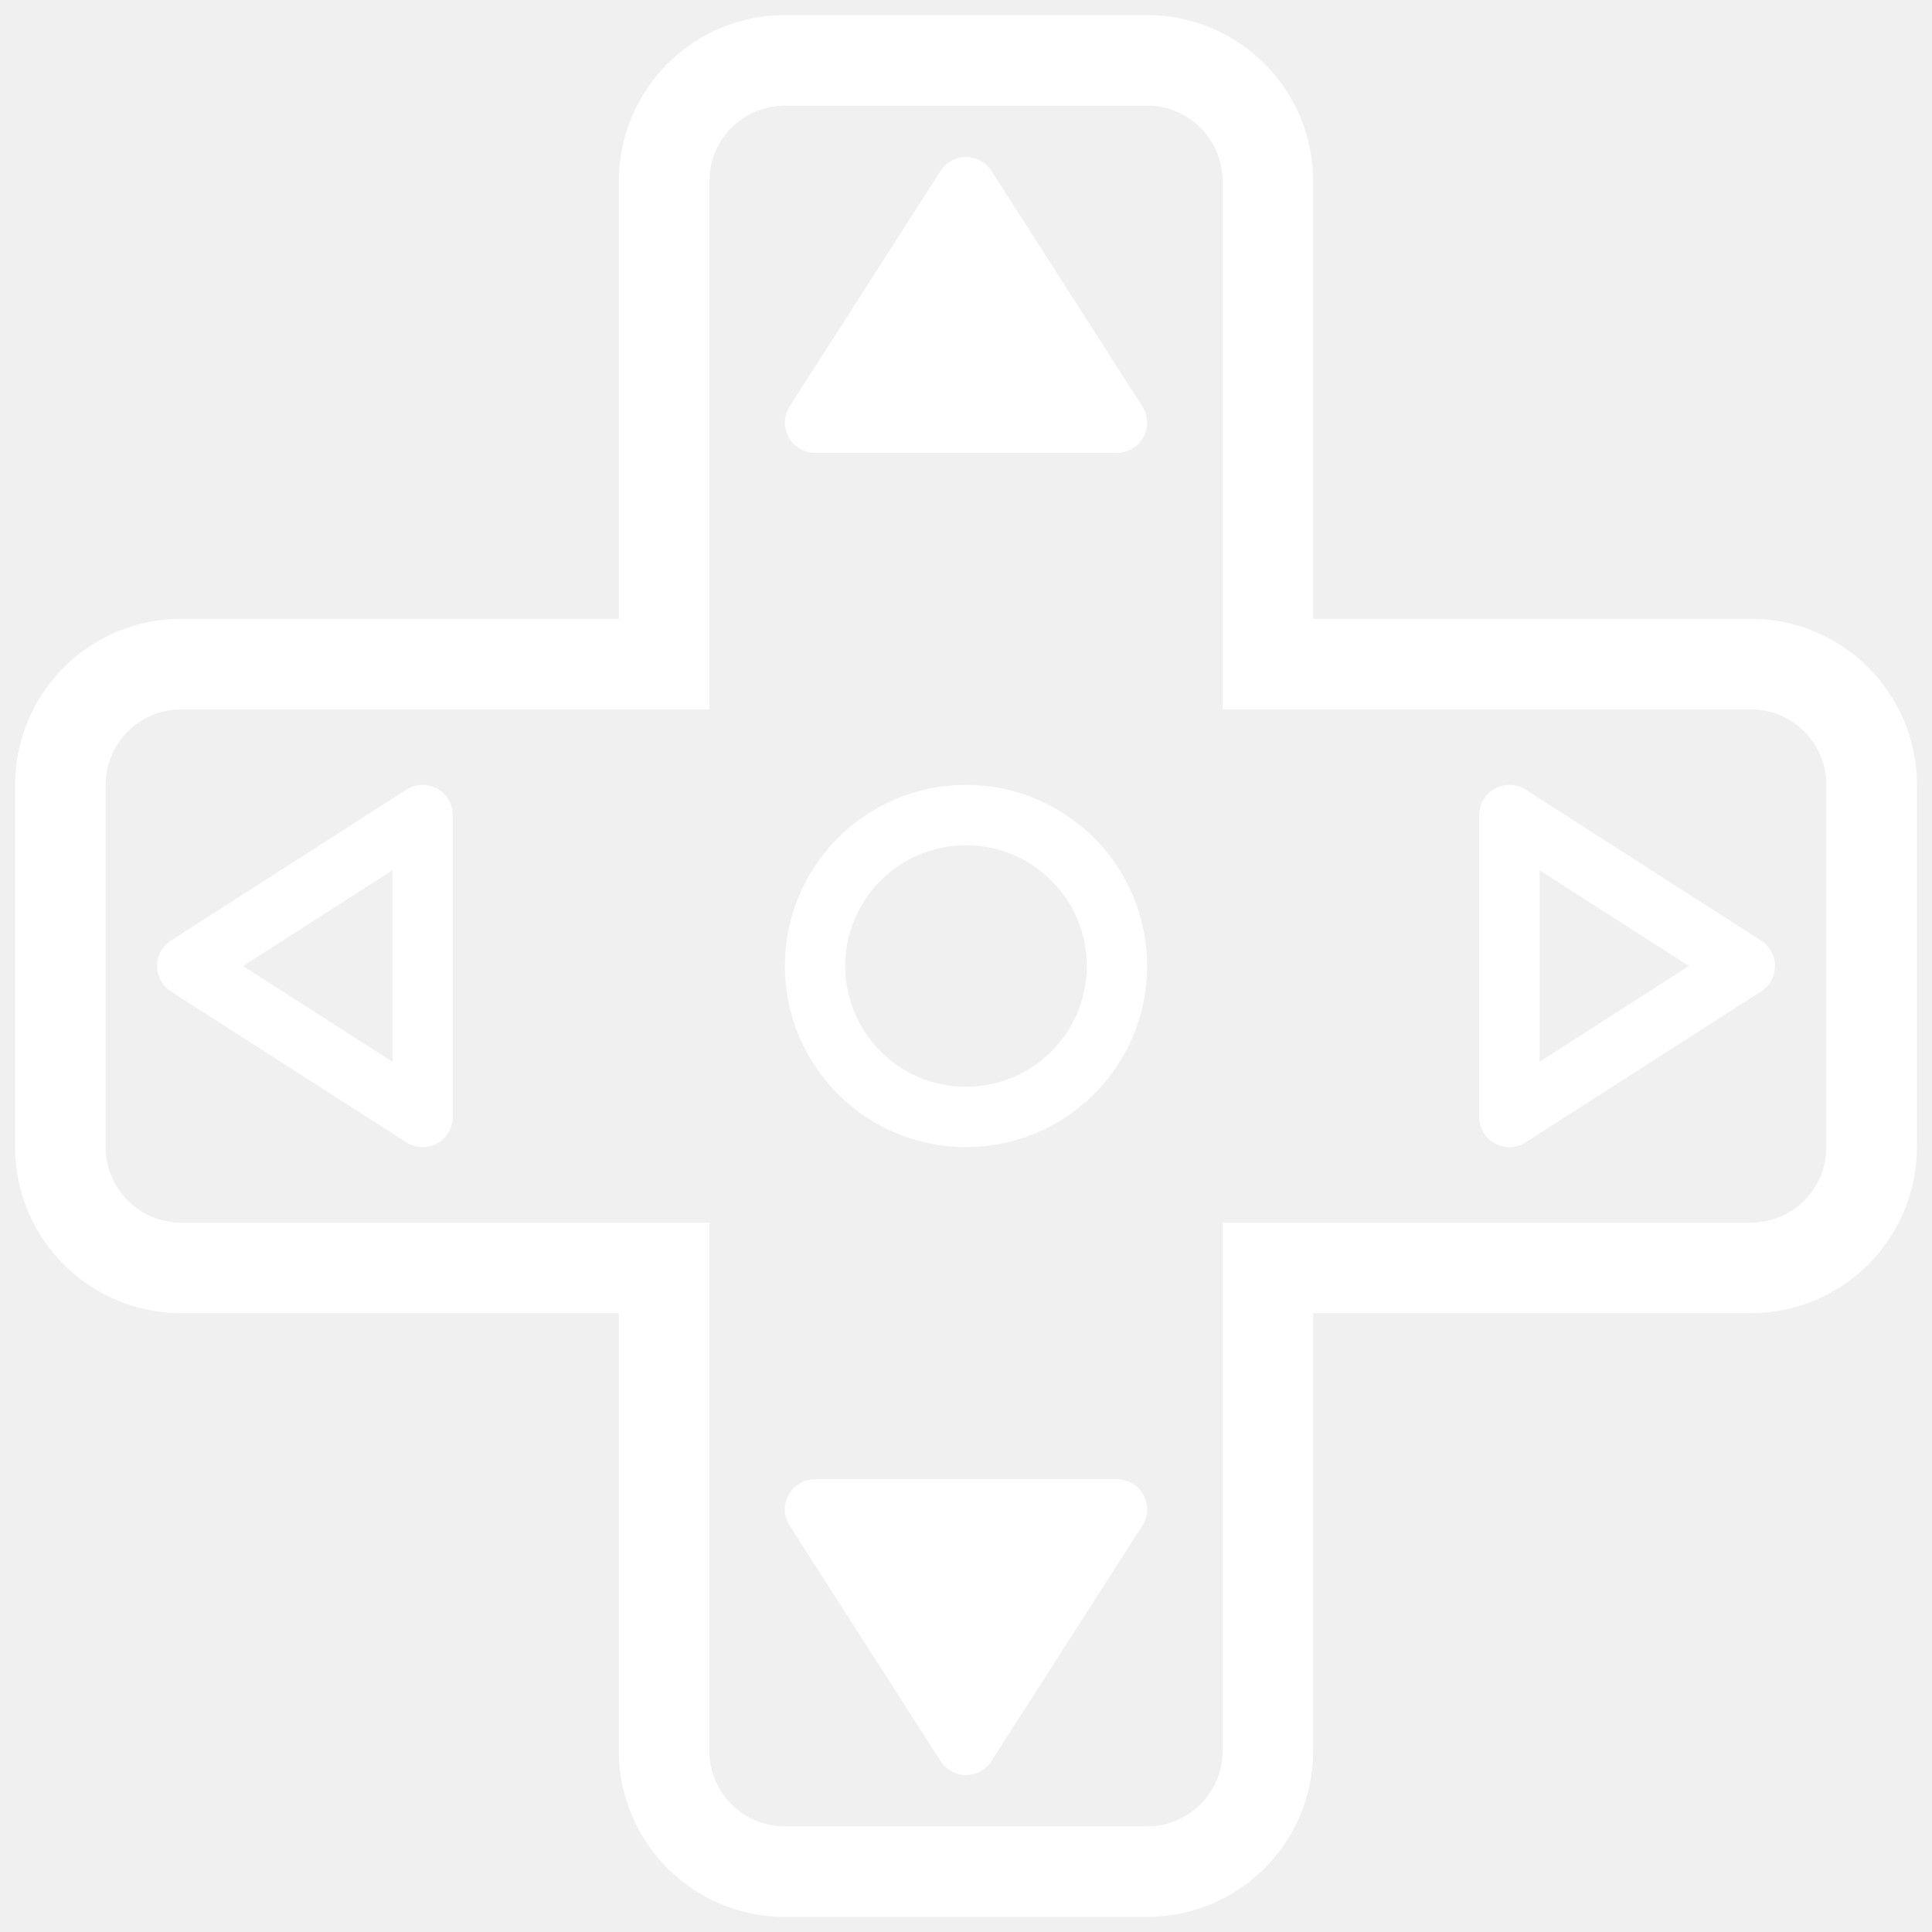
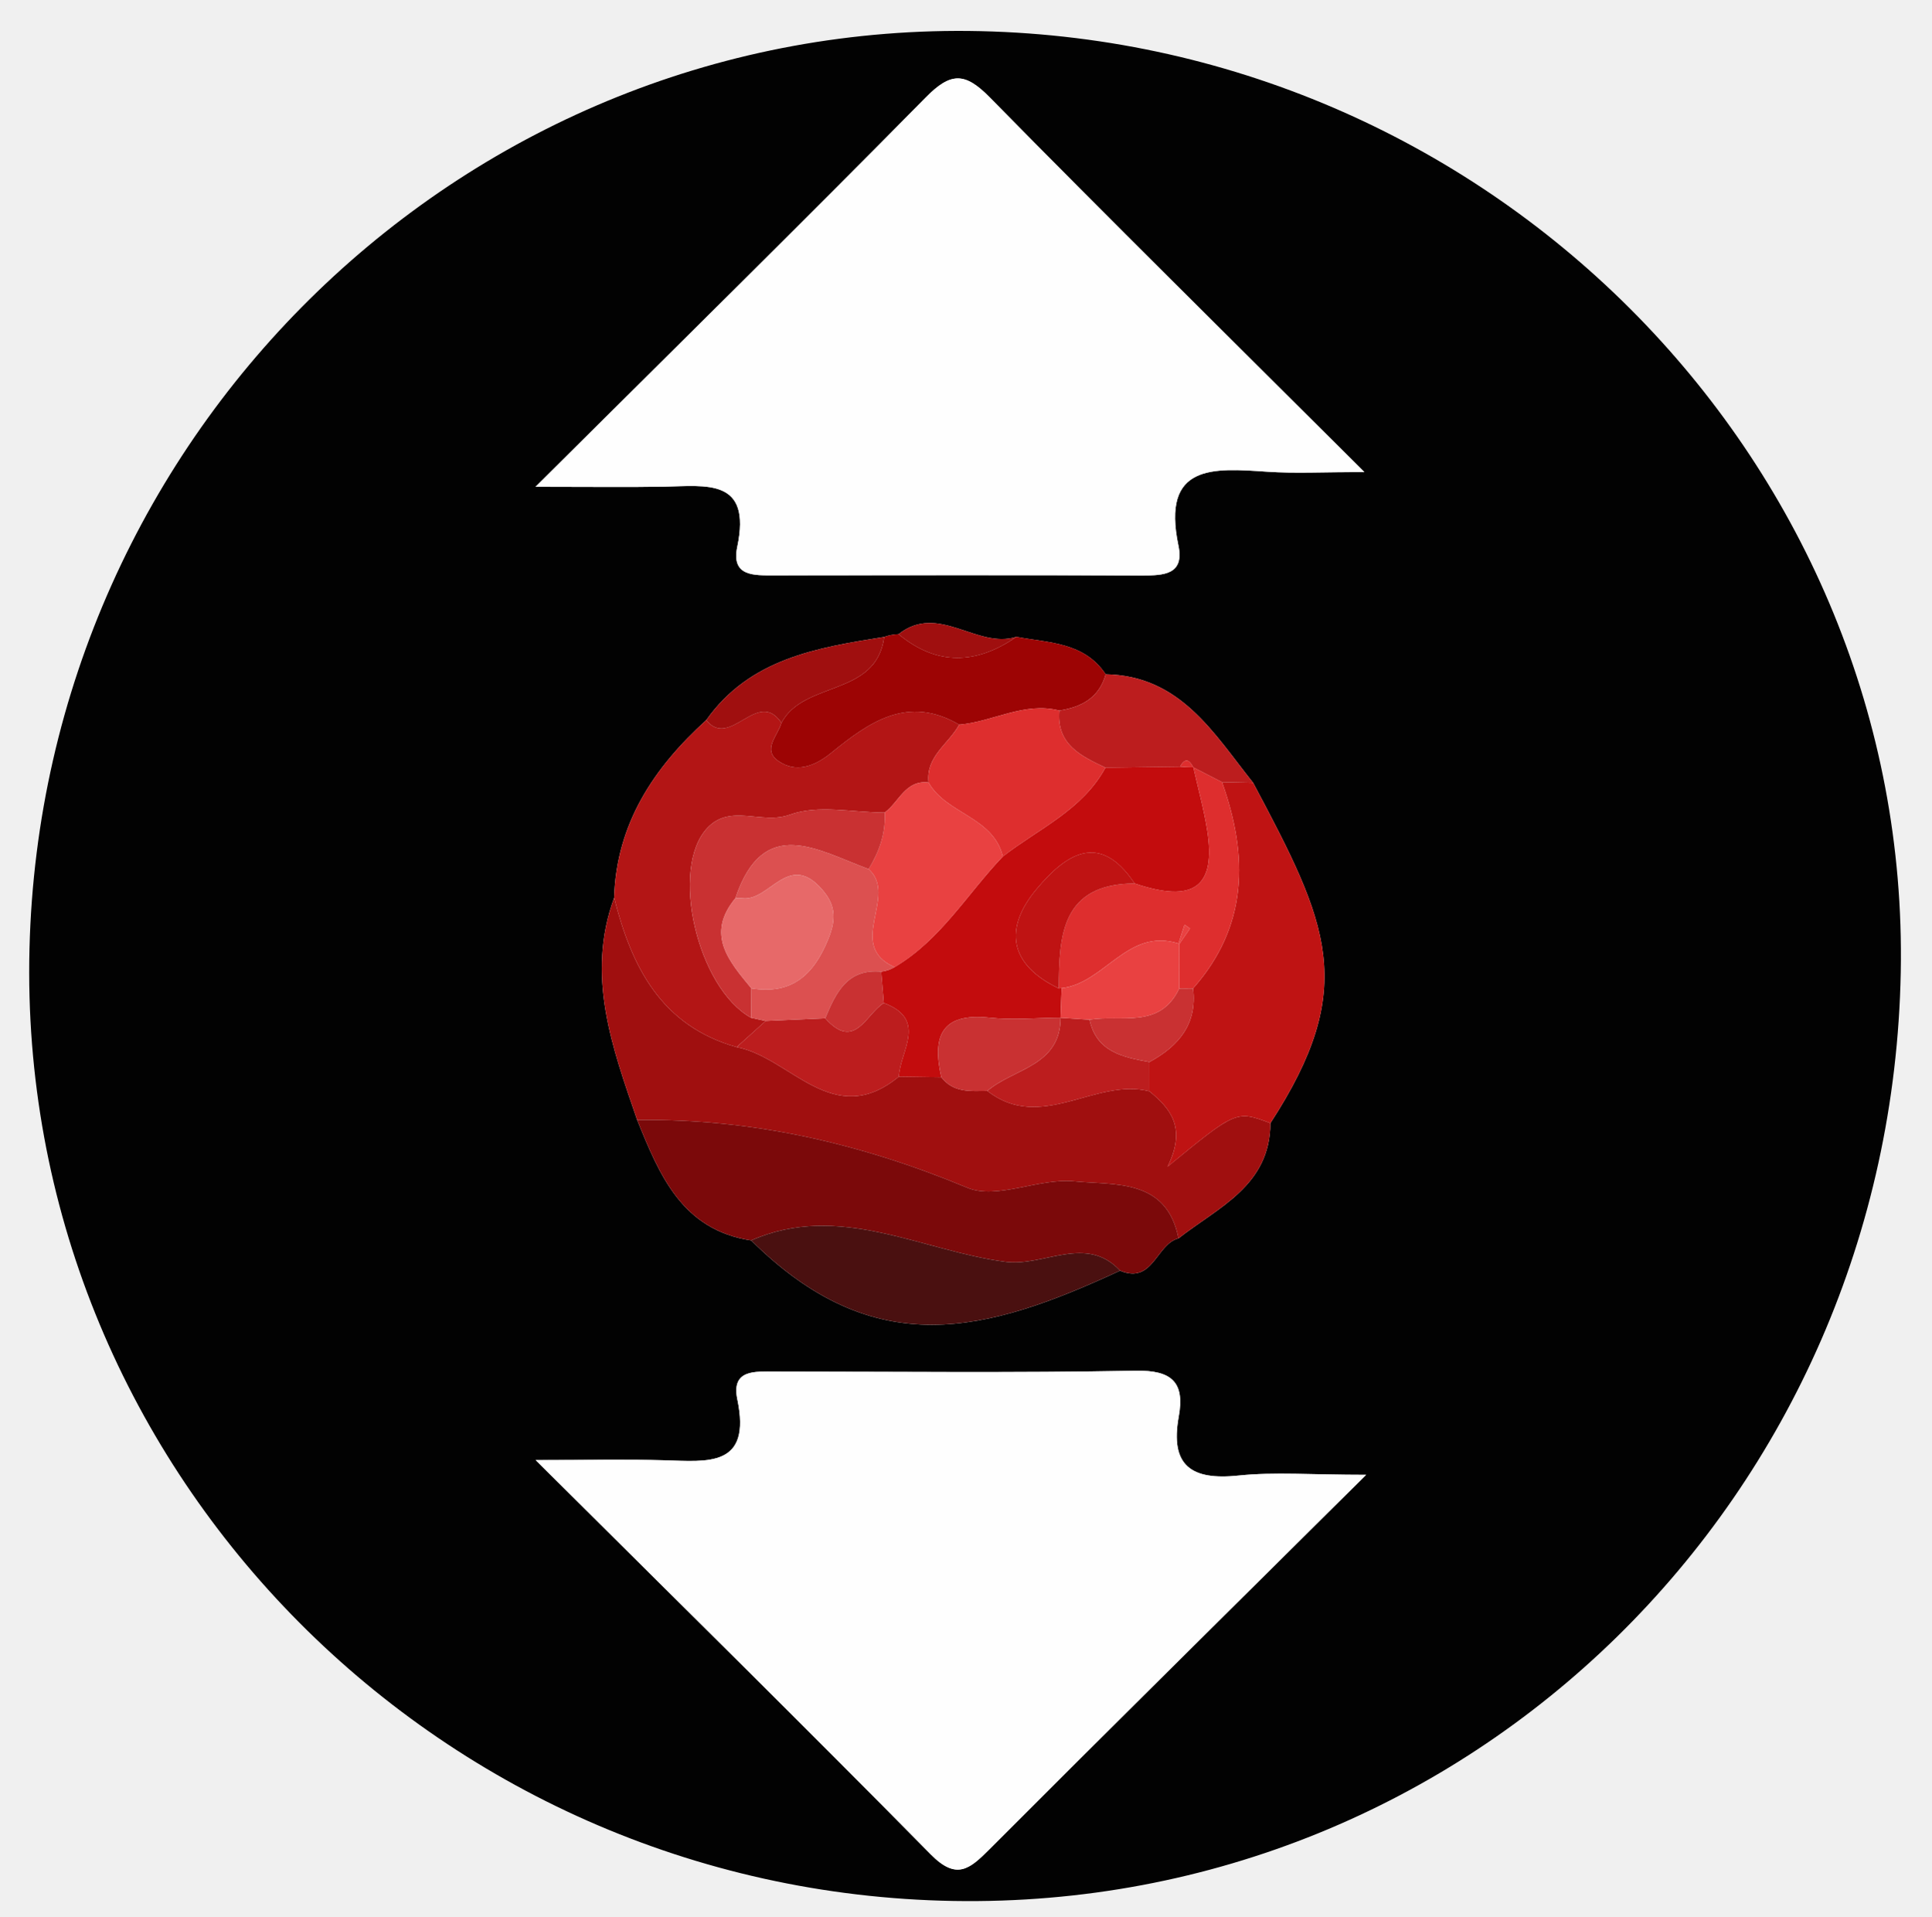
- <svg xmlns="http://www.w3.org/2000/svg" width="64" height="64" version="1.1" viewBox="0 0 64 64">
-   <path id="outline_up" d="M22,23.5 L22,6 A4,4 90 0,1 26,2 L38,2 A4,4 90 0,1 42,6 L42,23.5" fill="none" stroke="#fff" stroke-linejoin="round" stroke-width="3" />
-   <path id="outline_right" d="M40.5,22 L58,22 A4,4 90 0,1 62,26 L62,38 A4,4 90 0,1 58,42 L40.5,42" fill="none" stroke="#fff" stroke-linejoin="round" stroke-width="3" />
-   <path id="outline_down" d="M22,40.5 L22,58 A4,4 90 0,0 26,62 L38,62 A4,4 90 0,0 42,58 L42,40.5" fill="none" stroke="#fff" stroke-linejoin="round" stroke-width="3" />
-   <path id="outline_left" d="M23.5,22 L6,22 A4,4 90 0,0 2,26 L2,38 A4,4 90 0,0 6,42 L23.5,42" fill="none" stroke="#fff" stroke-linejoin="round" stroke-width="3" />
-   <polygon id="dpad_up" points="27,14 37,14 32,6.2" fill="#fff" stroke="#fff" stroke-linejoin="round" stroke-width="2" />
-   <polygon id="dpad_right" points="50,27 50,37 57.8,32" fill="none" stroke="#fff" stroke-linejoin="round" stroke-width="2" />
-   <polygon id="dpad_down" points="27,50 37,50 32,57.8" fill="#fff" stroke="#fff" stroke-linejoin="round" stroke-width="2" />
-   <polygon id="dpad_left" points="14,27 14,37 6.2,32" fill="none" stroke="#fff" stroke-linejoin="round" stroke-width="2" />
-   <circle id="dpad_thumb" cx="32" cy="32" r="5" fill="none" stroke="#fff" stroke-linejoin="round" stroke-width="2" />
+ <svg xmlns="http://www.w3.org/2000/svg" version="1.1" id="Capa_1" x="0px" y="0px" width="131.03px" height="130.03px" viewBox="0 0 131.03 130.03" enable-background="new 0 0 131.03 130.03" xml:space="preserve">
+   <g>
+     <path fill-rule="evenodd" clip-rule="evenodd" fill="#020202" d="M128.963,65.943c-0.675,35.609-29.229,63.601-64.269,63.004   C29.36,128.346,1.137,99.272,2,64.364C2.868,29.212,31.776,1.323,66.525,2.113C101.525,2.91,129.615,31.625,128.963,65.943z    M59.991,43.205c-4.564,0.728-9.123,1.467-12.076,5.643c-3.573,3.244-6.098,7.032-6.249,12.051   c-1.934,5.28-0.126,10.172,1.564,15.077c1.513,3.731,3.038,7.452,7.736,8.166c8.41,8.329,15.961,6.247,25.029,2.053   c2.246,0.942,2.451-1.81,3.965-2.192c2.697-2.113,6.218-3.566,6.235-7.816c6.013-9.249,3.925-13.51-1.169-23.087   c-2.675-3.352-4.933-7.27-10.007-7.36c-1.457-2.189-3.858-2.125-6.058-2.541c-2.686,0.849-5.282-2.325-7.998-0.179   C60.63,43.031,60.306,43.092,59.991,43.205z M36.333,33.019c3.758,0,6.246,0.034,8.732-0.009c2.833-0.048,5.945-0.607,4.957,4.081   c-0.429,2.03,1.151,1.935,2.52,1.934c8.321-0.011,16.641-0.019,24.962,0.007c1.446,0.005,2.865-0.053,2.453-2.02   c-1.168-5.574,2.367-5.264,6.024-5.016c1.881,0.128,3.777,0.022,6.589,0.022c-9.012-8.982-17.28-17.132-25.415-25.411   c-1.684-1.713-2.643-1.721-4.335-0.005C54.332,15.213,45.711,23.693,36.333,33.019z M92.688,100.042   c-3.736,0-6.223-0.206-8.66,0.051c-3.185,0.334-4.655-0.655-4.051-4.002c0.418-2.317-0.45-3.156-2.933-3.109   c-8.151,0.155-16.307,0.06-24.46,0.058c-1.333,0-2.989-0.172-2.557,1.888c0.969,4.621-2.014,4.212-4.92,4.129   c-2.574-0.072-5.152-0.015-8.764-0.015c9.475,9.424,18.207,18.016,26.803,26.741c1.744,1.771,2.632,1.012,3.963-0.321   C75.316,117.242,83.581,109.079,92.688,100.042z" />
+     <path fill-rule="evenodd" clip-rule="evenodd" fill="#FEFEFE" d="M36.333,33.019c9.378-9.326,17.998-17.806,26.486-26.416   c1.692-1.716,2.651-1.708,4.335,0.005c8.135,8.279,16.403,16.428,25.415,25.411c-2.812,0-4.708,0.105-6.589-0.022   c-3.657-0.248-7.192-0.558-6.024,5.016c0.412,1.967-1.006,2.024-2.453,2.02c-8.321-0.025-16.641-0.018-24.962-0.007   c-1.369,0.001-2.949,0.097-2.52-1.934c0.988-4.688-2.124-4.129-4.957-4.081C42.579,33.053,40.091,33.019,36.333,33.019z" />
+     <path fill-rule="evenodd" clip-rule="evenodd" fill="#FEFEFE" d="M92.688,100.042c-9.107,9.037-17.372,17.2-25.58,25.419   c-1.332,1.333-2.219,2.092-3.963,0.321c-8.596-8.726-17.328-17.317-26.803-26.741c3.611,0,6.189-0.058,8.764,0.015   c2.906,0.083,5.889,0.492,4.92-4.129c-0.432-2.06,1.224-1.888,2.557-1.888c8.154,0.002,16.31,0.098,24.46-0.058   c2.483-0.047,3.352,0.792,2.933,3.109c-0.604,3.347,0.866,4.336,4.051,4.002C86.465,99.836,88.952,100.042,92.688,100.042z" />
+     <path fill-rule="evenodd" clip-rule="evenodd" fill="#A00F0F" d="M86.196,76.186c-0.017,4.25-3.539,5.703-6.235,7.816   c-0.807-4.079-4.324-3.596-7.073-3.869c-2.397-0.237-5.252,1.269-7.253,0.436c-7.227-3.008-14.598-4.703-22.405-4.594   c-1.69-4.905-3.498-9.796-1.563-15.077c1.178,4.684,3.19,8.682,8.312,10.129c3.663,0.699,6.549,5.671,11.006,2.002   c0.961,0.014,1.922,0.028,2.885,0.042c0.815,1.063,1.983,0.94,3.117,0.929c3.661,2.849,7.336-0.919,11,0.025   c1.431,1.167,2.534,2.476,1.233,5.111C83.878,75.316,83.878,75.316,86.196,76.186z" />
+     <path fill-rule="evenodd" clip-rule="evenodd" fill="#7B090A" d="M43.23,75.975c7.807-0.109,15.178,1.586,22.405,4.594   c2,0.833,4.856-0.673,7.253-0.436c2.749,0.273,6.267-0.21,7.073,3.869c-1.515,0.382-1.72,3.134-3.966,2.19   c-2.313-2.477-5.164-0.264-7.75-0.597c-5.687-0.731-11.308-4.089-17.28-1.455C46.268,83.427,44.744,79.706,43.23,75.975z" />
+     <path fill-rule="evenodd" clip-rule="evenodd" fill="#B31515" d="M49.979,71.027c-5.121-1.447-7.133-5.445-8.312-10.129   c0.15-5.019,2.674-8.807,6.248-12.05c1.629,2.024,3.485-2.211,5.101,0.184c-0.238,0.862-1.317,1.813-0.214,2.585   c1.203,0.844,2.48,0.355,3.569-0.528c2.581-2.097,5.208-3.984,8.709-1.935c-0.703,1.302-2.277,2.143-2.081,3.923   c-1.58-0.178-1.999,1.336-2.974,2.041c-2.163-0.003-4.527-0.553-6.434,0.145c-1.907,0.698-4.019-0.771-5.593,0.892   c-2.581,2.727-0.694,10.861,2.964,12.884c0.329,0.072,0.657,0.145,0.986,0.216C51.293,69.845,50.636,70.436,49.979,71.027z" />
+     <path fill-rule="evenodd" clip-rule="evenodd" fill="#BF1313" d="M86.196,76.186c-2.318-0.87-2.318-0.87-6.975,2.952   c1.301-2.635,0.197-3.944-1.233-5.111c0-0.663-0.001-1.325-0.001-1.987c1.977-1.077,3.258-2.566,2.962-4.992   c3.745-4.229,3.75-8.984,1.967-13.99c0.704,0.015,1.407,0.028,2.111,0.043C90.121,62.676,92.209,66.938,86.196,76.186z" />
+     <path fill-rule="evenodd" clip-rule="evenodd" fill="#4A1010" d="M50.966,84.141c5.972-2.634,11.593,0.723,17.28,1.455   c2.585,0.333,5.436-1.88,7.75,0.597C66.927,90.387,59.376,92.47,50.966,84.141z" />
+     <path fill-rule="evenodd" clip-rule="evenodd" fill="#9D0404" d="M65.082,49.156c-3.502-2.051-6.129-0.164-8.71,1.933   c-1.089,0.884-2.367,1.373-3.569,0.528c-1.103-0.772-0.023-1.724,0.214-2.585c1.533-2.889,6.435-1.748,6.974-5.828   c0.315-0.112,0.64-0.174,0.975-0.186c2.619,2.17,5.288,2.05,7.997,0.179c2.2,0.417,4.601,0.352,6.058,2.542   c-0.445,1.594-1.642,2.226-3.147,2.459C69.479,47.587,67.364,48.962,65.082,49.156z" />
+     <path fill-rule="evenodd" clip-rule="evenodd" fill="#BC1D1E" d="M71.873,48.201c1.506-0.235,2.703-0.868,3.148-2.461   c5.073,0.089,7.332,4.007,10.007,7.36c-0.704-0.014-1.408-0.027-2.111-0.042c-0.648-0.334-1.297-0.667-1.946-1l-0.013-0.012   c-0.271-0.535-0.562-0.646-0.888-0.044c-1.689,0.023-3.378,0.046-5.067,0.069C73.338,51.283,71.67,50.498,71.873,48.201z" />
+     <path fill-rule="evenodd" clip-rule="evenodd" fill="#A00F0F" d="M59.991,43.205c-0.539,4.08-5.441,2.938-6.974,5.828   c-1.616-2.395-3.472,1.84-5.101-0.184C50.868,44.672,55.427,43.933,59.991,43.205z" />
+     <path fill-rule="evenodd" clip-rule="evenodd" fill="#A00F0F" d="M68.962,43.198c-2.709,1.872-5.378,1.992-7.997-0.179   C63.68,40.873,66.276,44.047,68.962,43.198z" />
+     <path fill-rule="evenodd" clip-rule="evenodd" fill="#C30C0D" d="M75.002,52.071c1.689-0.023,3.378-0.046,5.066-0.068   c0.295,0.03,0.592,0.044,0.889,0.043l0.013,0.012c0.316,1.409,0.705,2.805,0.932,4.228c0.622,3.891-0.894,4.995-4.919,3.643   c-2.403-3.619-4.725-1.916-6.634,0.355c-2.251,2.679-1.902,5.142,1.485,6.761c0,0,0.195-0.017,0.194-0.017   c-0.024,0.67-0.048,1.34-0.072,2.01l0.001-0.007c-1.611,0.011-3.238,0.169-4.83,0c-3.297-0.349-3.885,1.315-3.26,4.042   c-0.961-0.015-1.922-0.029-2.883-0.043c0.084-1.751,1.971-3.87-1.018-4.995c-0.06-0.708-0.12-1.417-0.18-2.125   c0.326-0.036,0.628-0.14,0.908-0.31c3.125-1.839,4.929-4.972,7.347-7.503C70.468,56.21,73.438,54.952,75.002,52.071z" />
+     <path fill-rule="evenodd" clip-rule="evenodd" fill="#BC1D1E" d="M59.967,68.035c2.989,1.125,1.102,3.244,1.018,4.995   c-4.458,3.669-7.343-1.304-11.006-2.002c0.657-0.592,1.314-1.183,1.971-1.776c1.347-0.062,2.694-0.12,4.04-0.18   C57.994,71.327,58.747,68.784,59.967,68.035z" />
+     <path fill-rule="evenodd" clip-rule="evenodd" fill="#BC1D1E" d="M77.987,72.04c0,0.662,0.001,1.324,0.001,1.987   c-3.665-0.945-7.34,2.824-11-0.025c1.778-1.535,4.963-1.664,4.971-4.97l-0.001,0.007c0.655,0.043,1.31,0.086,1.965,0.129   C74.399,71.365,76.19,71.707,77.987,72.04z" />
+     <path fill-rule="evenodd" clip-rule="evenodd" fill="#C93132" d="M71.958,69.031c-0.008,3.307-3.193,3.436-4.971,4.97   c-1.134,0.011-2.302,0.134-3.117-0.929c-0.627-2.726-0.039-4.39,3.258-4.041C68.721,69.2,70.347,69.042,71.958,69.031z" />
+     <path fill-rule="evenodd" clip-rule="evenodd" fill="#DE2E2E" d="M75.002,52.071c-1.564,2.881-4.534,4.14-6.96,6.026   c-0.656-2.704-3.838-2.869-5.042-5.02c-0.196-1.78,1.378-2.621,2.081-3.923c2.283-0.192,4.398-1.567,6.793-0.955   C71.67,50.498,73.338,51.283,75.002,52.071z" />
+     <path fill-rule="evenodd" clip-rule="evenodd" fill="#E94141" d="M63,53.077c1.205,2.151,4.387,2.316,5.042,5.02   c-2.417,2.532-4.222,5.665-7.342,7.508c-3.358-1.478,0.269-4.819-1.766-6.654c0.723-1.175,1.166-2.431,1.092-3.833   C61.001,54.414,61.419,52.899,63,53.077z" />
+     <path fill-rule="evenodd" clip-rule="evenodd" fill="#C93132" d="M60.026,55.118c0.074,1.402-0.369,2.658-1.091,3.834   c-3.434-1.255-7.134-3.729-9.043,1.98c-2.029,2.462-0.427,4.278,1.086,6.11c-0.005,0.666-0.01,1.331-0.014,1.996   C47.306,67.015,45.419,58.88,48,56.154c1.574-1.663,3.686-0.193,5.593-0.892C55.499,54.565,57.863,55.115,60.026,55.118z" />
+     <path fill-rule="evenodd" clip-rule="evenodd" fill="#DC5050" d="M50.963,69.038c0.004-0.665,0.009-1.33,0.014-1.996   c2.747,0.443,4.229-0.904,5.223-3.354c0.583-1.437,0.484-2.402-0.578-3.521c-2.182-2.295-3.434,0.969-5.238,0.768   c-0.163-0.018-0.329-0.003-0.493-0.004c1.91-5.708,5.61-3.235,9.043-1.98c2.034,1.834-1.593,5.175,1.765,6.653   c-0.284,0.166-0.586,0.27-0.91,0.307c-2.319-0.213-3.083,1.446-3.8,3.161c-1.346,0.06-2.693,0.118-4.04,0.18   C51.621,69.182,51.292,69.11,50.963,69.038z" />
+     <path fill-rule="evenodd" clip-rule="evenodd" fill="#DE2E2E" d="M76.983,59.927c4.026,1.352,5.542,0.248,4.919-3.643   c-0.227-1.423-0.616-2.819-0.932-4.228c0.649,0.333,1.297,0.667,1.946,1c1.782,5.006,1.777,9.761-1.967,13.99   c-0.314-0.001-0.628,0.002-0.943,0.007c0.001-1.003,0.002-2.006,0.003-3.01c0.244-0.354,0.487-0.707,0.73-1.062   c-0.124-0.085-0.247-0.169-0.371-0.254c-0.135,0.425-0.271,0.851-0.406,1.276c-3.45-1.107-5.024,2.711-7.934,3.023   c0,0-0.195,0.017-0.193,0.017C71.851,63.441,72.024,59.954,76.983,59.927z" />
+     <path fill-rule="evenodd" clip-rule="evenodd" fill="#C93132" d="M80.007,67.055c0.315-0.005,0.629-0.008,0.943-0.007   c0.295,2.425-0.986,3.915-2.963,4.992c-1.797-0.333-3.587-0.674-4.064-2.875C76.071,68.808,78.694,69.821,80.007,67.055z" />
+     <path fill-rule="evenodd" clip-rule="evenodd" fill="#DE2E2E" d="M80.958,52.045c-0.297,0.001-0.594-0.013-0.889-0.043   C80.396,51.4,80.688,51.51,80.958,52.045z" />
+     <path fill-rule="evenodd" clip-rule="evenodd" fill="#BF1313" d="M76.983,59.927c-4.959,0.026-5.132,3.514-5.147,7.117   c-3.389-1.619-3.738-4.083-1.487-6.761C72.258,58.012,74.581,56.308,76.983,59.927z" />
+     <path fill-rule="evenodd" clip-rule="evenodd" fill="#E94141" d="M80.007,67.055c-1.313,2.767-3.936,1.753-6.084,2.11   c-0.656-0.041-1.311-0.084-1.965-0.127c0.024-0.67,0.047-1.34,0.072-2.01c2.91-0.312,4.484-4.13,7.934-3.023l0.047,0.041   C80.009,65.048,80.008,66.052,80.007,67.055z" />
+     <path fill-rule="evenodd" clip-rule="evenodd" fill="#C93132" d="M55.99,69.072c0.717-1.715,1.481-3.374,3.8-3.161   c0.058,0.707,0.118,1.416,0.177,2.124C58.747,68.784,57.994,71.327,55.99,69.072z" />
+     <path fill-rule="evenodd" clip-rule="evenodd" fill="#E76969" d="M49.891,60.932c0.165,0.001,0.331-0.014,0.493,0.004   c1.804,0.201,3.056-3.063,5.238-0.768c1.063,1.119,1.162,2.083,0.578,3.521c-0.994,2.45-2.476,3.797-5.223,3.354   C49.464,65.21,47.862,63.394,49.891,60.932z" />
+     <path fill-rule="evenodd" clip-rule="evenodd" fill="#E94141" d="M79.963,64.004c0.135-0.425,0.271-0.851,0.406-1.276   c0.124,0.085,0.248,0.169,0.371,0.254c-0.243,0.354-0.486,0.708-0.73,1.062C80.01,64.045,79.963,64.004,79.963,64.004z" />
+   </g>
</svg>
